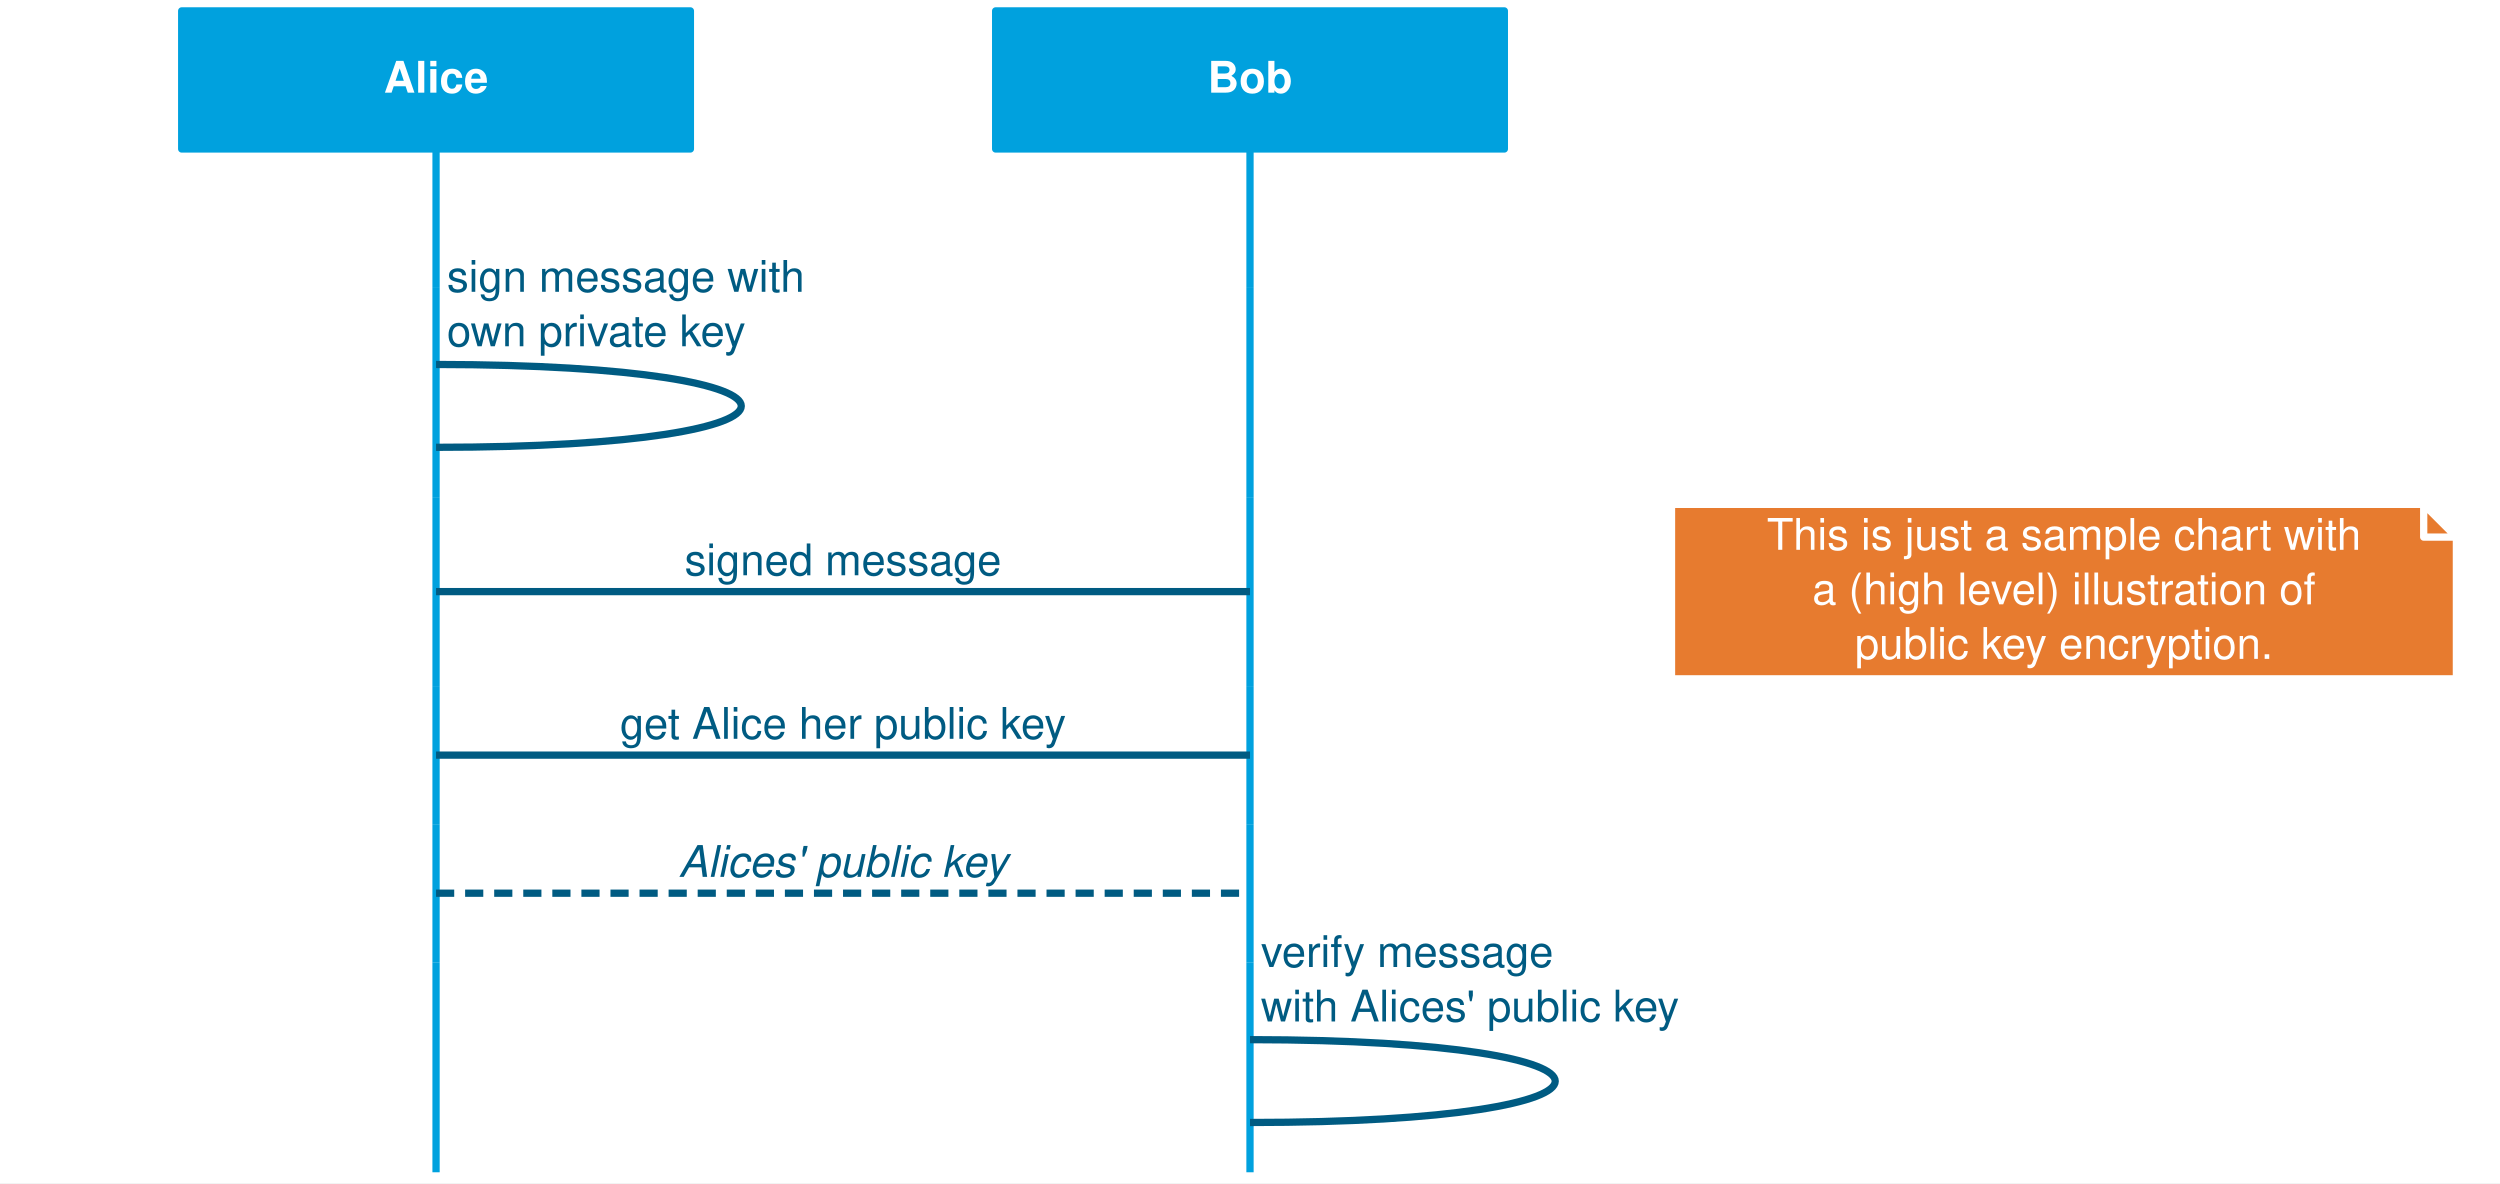
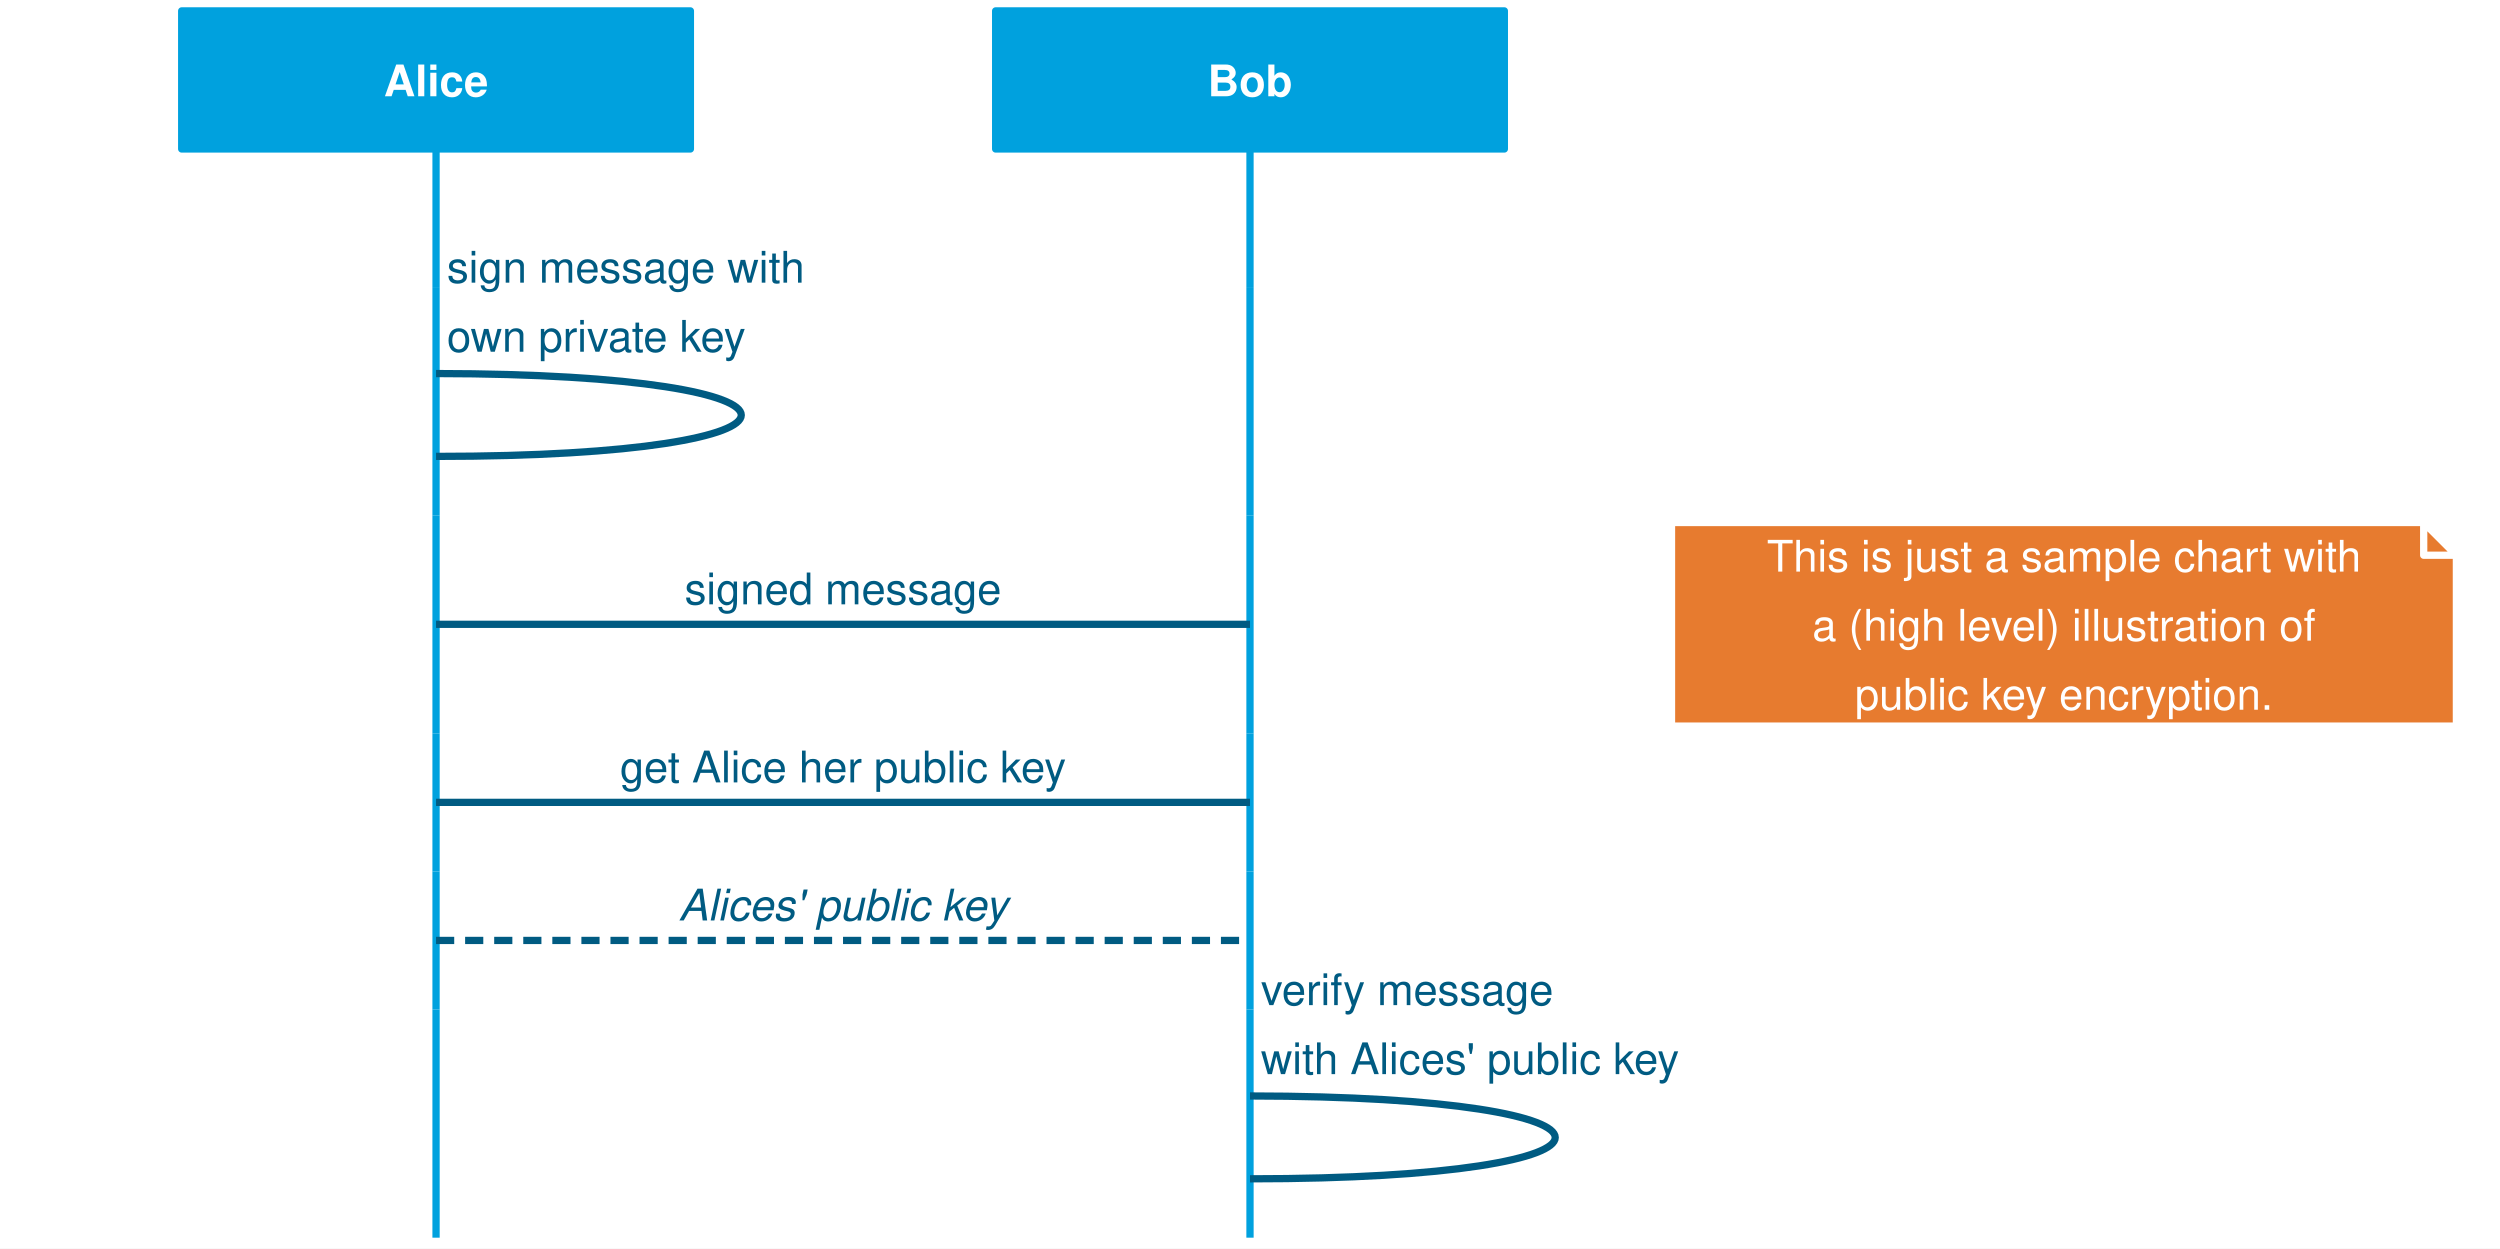
- <svg xmlns="http://www.w3.org/2000/svg" version="1.1" id="mscgenjsreplaceme" class="mscgenjsreplaceme" width="688" height="325.613" viewBox="0 0 688 325.613">
+ <svg xmlns="http://www.w3.org/2000/svg" version="1.1" id="mscgenjsreplaceme" class="mscgenjsreplaceme" width="688" height="343.613" viewBox="0 0 688 343.613">
  <defs>
    <style type="text/css">svg.mscgenjsreplaceme{font-family:Helvetica,sans-serif;font-size:12px;font-weight:normal;font-style:normal;text-decoration:none;background-color:white;stroke:black;stroke-width:2}.mscgenjsreplaceme path, .mscgenjsreplaceme rect{fill:none}.mscgenjsreplaceme .label-text-background{fill:white;stroke:white;stroke-width:0}.mscgenjsreplaceme .bglayer{fill:white;stroke:white;stroke-width:0}.mscgenjsreplaceme line{}.mscgenjsreplaceme .return, .mscgenjsreplaceme .comment{stroke-dasharray:5,3}.mscgenjsreplaceme .inline_expression_divider{stroke-dasharray:10,5}.mscgenjsreplaceme text{color:inherit;stroke:none;text-anchor:middle}.mscgenjsreplaceme text.anchor-start{text-anchor:start}.mscgenjsreplaceme .arrow-marker{overflow:visible}.mscgenjsreplaceme .arrow-style{stroke-width:1}.mscgenjsreplaceme .arcrow, .mscgenjsreplaceme .arcrowomit, .mscgenjsreplaceme .emphasised{stroke-linecap:butt}.mscgenjsreplaceme .arcrowomit{stroke-dasharray:2,2}.mscgenjsreplaceme .box, .mscgenjsreplaceme .entity{fill:white;stroke-linejoin:round}.mscgenjsreplaceme .inherit{stroke:inherit;color:inherit}.mscgenjsreplaceme .inherit-fill{fill:inherit}.mscgenjsreplaceme .watermark{font-size:48pt;font-weight:bold;opacity:0.14}.mscgenjsreplaceme text.entity-text{font-weight:bold;}.mscgenjsreplaceme text.return-text{font-style:italic}.mscgenjsreplaceme path.note{fill:#FFFFCC}.mscgenjsreplaceme rect.label-text-background{opacity:0.9}.mscgenjsreplaceme line.comment,.mscgenjsreplaceme rect.inline_expression,.mscgenjsreplaceme .inline_expression_divider,.mscgenjsreplaceme .inline_expression_label{stroke:grey}</style>
    <marker orient="auto" id="mscgenjsreplacemecallback-#005B82" class="arrow-marker" viewBox="0 0 10 10" refX="9" refY="3" markerUnits="strokeWidth" markerWidth="10" markerHeight="10">
      <path d="M 1,1 l 8,2 l-8,2" class="arrow-style" style="stroke-dasharray:100,1;stroke:#005B82" />
    </marker>
    <marker orient="auto" id="mscgenjsreplacemecallback-l-#005B82" class="arrow-marker" viewBox="0 0 10 10" refX="9" refY="3" markerUnits="strokeWidth" markerWidth="10" markerHeight="10">
      <path d="M17,1 l-8,2 l 8,2" class="arrow-style" style="stroke-dasharray:100,1;stroke:#005B82" />
    </marker>
    <marker orient="auto" id="mscgenjsreplacememethod-#005B82" class="arrow-marker" viewBox="0 0 10 10" refX="9" refY="3" markerUnits="strokeWidth" markerWidth="10" markerHeight="10">
      <polygon points="1,1  9,3  1,5" class="arrow-style" stroke="#005B82" fill="#005B82" />
    </marker>
    <marker orient="auto" id="mscgenjsreplacememethod-l-#005B82" class="arrow-marker" viewBox="0 0 10 10" refX="9" refY="3" markerUnits="strokeWidth" markerWidth="10" markerHeight="10">
      <polygon points="17,1 9,3 17,5" class="arrow-style" stroke="#005B82" fill="#005B82" />
    </marker>
  </defs>
  <g id="mscgenjsreplaceme_body" transform="translate(50,3) scale(1,1)">
    <g id="mscgenjsreplaceme_background">
-       <rect width="688" height="325.61" x="-50" y="-3" class="bglayer" />
+       <rect width="688" height="343.61" x="-50" y="-3" class="bglayer" />
    </g>
    <g id="mscgenjsreplaceme_arcspans" />
    <g id="mscgenjsreplaceme_lifelines">
      <line x1="70" y1="38" x2="70" y2="76" class="arcrow" style="stroke:#00A1DE;" />
      <line x1="294" y1="38" x2="294" y2="76" class="arcrow" style="stroke:#00A1DE;" />
      <line x1="518" y1="38" x2="518" y2="76" class="arcrow" style="stroke:transparent;" />
-       <line x1="70" y1="76" x2="70" y2="133.81" class="arcrow" style="stroke:#00A1DE;" />
-       <line x1="294" y1="76" x2="294" y2="133.81" class="arcrow" style="stroke:#00A1DE;" />
-       <line x1="518" y1="76" x2="518" y2="133.81" class="arcrow" style="stroke:transparent;" />
-       <line x1="70" y1="133.81" x2="70" y2="185.81" class="arcrow" style="stroke:#00A1DE;" />
-       <line x1="294" y1="133.81" x2="294" y2="185.81" class="arcrow" style="stroke:#00A1DE;" />
-       <line x1="518" y1="133.81" x2="518" y2="185.81" class="arcrow" style="stroke:transparent;" />
-       <line x1="70" y1="185.81" x2="70" y2="223.81" class="arcrow" style="stroke:#00A1DE;" />
-       <line x1="294" y1="185.81" x2="294" y2="223.81" class="arcrow" style="stroke:#00A1DE;" />
-       <line x1="518" y1="185.81" x2="518" y2="223.81" class="arcrow" style="stroke:transparent;" />
-       <line x1="70" y1="223.81" x2="70" y2="261.81" class="arcrow" style="stroke:#00A1DE;" />
-       <line x1="294" y1="223.81" x2="294" y2="261.81" class="arcrow" style="stroke:#00A1DE;" />
-       <line x1="518" y1="223.81" x2="518" y2="261.81" class="arcrow" style="stroke:transparent;" />
-       <line x1="70" y1="261.81" x2="70" y2="319.61" class="arcrow" style="stroke:#00A1DE;" />
-       <line x1="294" y1="261.81" x2="294" y2="319.61" class="arcrow" style="stroke:#00A1DE;" />
-       <line x1="518" y1="261.81" x2="518" y2="319.61" class="arcrow" style="stroke:transparent;" />
+       <line x1="70" y1="76" x2="70" y2="138.81" class="arcrow" style="stroke:#00A1DE;" />
+       <line x1="294" y1="76" x2="294" y2="138.81" class="arcrow" style="stroke:#00A1DE;" />
+       <line x1="518" y1="76" x2="518" y2="138.81" class="arcrow" style="stroke:transparent;" />
+       <line x1="70" y1="138.81" x2="70" y2="198.81" class="arcrow" style="stroke:#00A1DE;" />
+       <line x1="294" y1="138.81" x2="294" y2="198.81" class="arcrow" style="stroke:#00A1DE;" />
+       <line x1="518" y1="138.81" x2="518" y2="198.81" class="arcrow" style="stroke:transparent;" />
+       <line x1="70" y1="198.81" x2="70" y2="236.81" class="arcrow" style="stroke:#00A1DE;" />
+       <line x1="294" y1="198.81" x2="294" y2="236.81" class="arcrow" style="stroke:#00A1DE;" />
+       <line x1="518" y1="198.81" x2="518" y2="236.81" class="arcrow" style="stroke:transparent;" />
+       <line x1="70" y1="236.81" x2="70" y2="274.81" class="arcrow" style="stroke:#00A1DE;" />
+       <line x1="294" y1="236.81" x2="294" y2="274.81" class="arcrow" style="stroke:#00A1DE;" />
+       <line x1="518" y1="236.81" x2="518" y2="274.81" class="arcrow" style="stroke:transparent;" />
+       <line x1="70" y1="274.81" x2="70" y2="337.61" class="arcrow" style="stroke:#00A1DE;" />
+       <line x1="294" y1="274.81" x2="294" y2="337.61" class="arcrow" style="stroke:#00A1DE;" />
+       <line x1="518" y1="274.81" x2="518" y2="337.61" class="arcrow" style="stroke:transparent;" />
    </g>
    <g id="mscgenjsreplaceme_sequence">
      <g>
        <g>
          <rect width="140" height="38" class="entity" style="fill:#00A1DE;stroke:#00A1DE;" />
          <g>
-             <text x="70" y="22.5" class="entity-text " style="fill:white;">
+             <text x="70" y="23.5" class="entity-text " style="fill:white;">
              <tspan>Alice</tspan>
            </text>
          </g>
        </g>
        <g>
          <rect width="140" height="38" x="224" class="entity" style="fill:#00A1DE;stroke:#00A1DE;" />
          <g>
-             <text x="294" y="22.5" class="entity-text " style="fill:white;">
+             <text x="294" y="23.5" class="entity-text " style="fill:white;">
              <tspan>Bob</tspan>
            </text>
          </g>
        </g>
        <g>
          <rect width="140" height="38" x="448" class="entity" style="stroke:transparent;" />
          <g>
-             <text x="518" y="22.5" class="entity-text ">
+             <text x="518" y="23.5" class="entity-text ">
              <tspan> </tspan>
            </text>
          </g>
        </g>
      </g>
      <g>
-         <path d="M70,97.3 C182,97.4 182,120.1 70,120.1 " class="arc directional method" style="stroke:#005B82" marker-end="url(#mscgenjsreplacememethod-#005B82)" />
+         <path d="M70,99.8 C182,99.9 182,122.6 70,122.6 " class="arc directional method" style="stroke:#005B82" marker-end="url(#mscgenjsreplacememethod-#005B82)" />
        <g>
-           <rect width="98.7" height="14" x="73" y="66.3" class="label-text-background" />
-           <text x="73" y="77.3" class="directional-text method-text anchor-start " style="fill:#005B82;">
+           <rect width="98.72" height="14.02" x="73" y="63.8" class="label-text-background" />
+           <text x="73" y="74.8" class="directional-text method-text anchor-start " style="fill:#005B82;">
            <tspan>sign message with</tspan>
          </text>
-           <rect width="83.36" height="14" x="73" y="81.3" class="label-text-background" />
-           <text x="73" y="92.3" class="directional-text method-text anchor-start " style="fill:#005B82;">
+           <rect width="83.38" height="14.02" x="73" y="82.8" class="label-text-background" />
+           <text x="73" y="93.8" class="directional-text method-text anchor-start " style="fill:#005B82;">
            <tspan>own private key</tspan>
          </text>
        </g>
      </g>
      <g>
-         <line x1="70" y1="159.81" x2="294" y2="159.81" class="arc directional method" style="stroke:#005B82" marker-end="url(#mscgenjsreplacememethod-#005B82)" />
+         <line x1="70" y1="168.81" x2="294" y2="168.81" class="arc directional method" style="stroke:#005B82" marker-end="url(#mscgenjsreplacememethod-#005B82)" />
        <g>
-           <rect width="87.38" height="14" x="138.3" y="144.3" class="label-text-background" />
-           <text x="182" y="155.31" class="directional-text method-text " style="fill:#005B82;">
+           <rect width="87.41" height="14.02" x="138.3" y="152.3" class="label-text-background" />
+           <text x="182" y="163.31" class="directional-text method-text " style="fill:#005B82;">
            <tspan>signed message</tspan>
          </text>
        </g>
      </g>
      <g>
-         <line x1="294" y1="204.81" x2="70" y2="204.81" class="arc directional method" style="stroke:#005B82" marker-end="url(#mscgenjsreplacememethod-#005B82)" />
+         <line x1="294" y1="217.81" x2="70" y2="217.81" class="arc directional method" style="stroke:#005B82" marker-end="url(#mscgenjsreplacememethod-#005B82)" />
        <g>
-           <rect width="123.39" height="14" x="120.3" y="189.3" class="label-text-background" />
-           <text x="182" y="200.31" class="directional-text method-text " style="fill:#005B82;">
+           <rect width="123.41" height="14.02" x="120.3" y="201.3" class="label-text-background" />
+           <text x="182" y="212.31" class="directional-text method-text " style="fill:#005B82;">
            <tspan>get Alice her public key</tspan>
          </text>
        </g>
      </g>
      <g>
-         <line x1="70" y1="242.81" x2="294" y2="242.81" class="arc directional return" style="stroke:#005B82" marker-end="url(#mscgenjsreplacemecallback-#005B82)" />
+         <line x1="70" y1="255.81" x2="294" y2="255.81" class="arc directional return" style="stroke:#005B82" marker-end="url(#mscgenjsreplacemecallback-#005B82)" />
        <g>
-           <rect width="92.17" height="14" x="136.5" y="227.3" class="label-text-background" />
-           <text x="182" y="238.31" class="directional-text return-text " style="fill:#005B82;">
+           <rect width="92.19" height="14.02" x="136.5" y="239.3" class="label-text-background" />
+           <text x="182" y="250.31" class="directional-text return-text " style="fill:#005B82;">
            <tspan>Alices' public key</tspan>
          </text>
        </g>
      </g>
      <g>
-         <path d="M294,283.11 C406,283.21 406,305.91 294,305.91 " class="arc directional method" style="stroke:#005B82" marker-end="url(#mscgenjsreplacememethod-#005B82)" />
+         <path d="M294,298.61 C406,298.71 406,321.41 294,321.41 " class="arc directional method" style="stroke:#005B82" marker-end="url(#mscgenjsreplacememethod-#005B82)" />
        <g>
-           <rect width="80.69" height="14" x="297" y="252.11" class="label-text-background" />
-           <text x="297" y="263.11" class="directional-text method-text anchor-start " style="fill:#005B82;">
+           <rect width="80.7" height="14.02" x="297" y="262.61" class="label-text-background" />
+           <text x="297" y="273.61" class="directional-text method-text anchor-start " style="fill:#005B82;">
            <tspan>verify message</tspan>
          </text>
-           <rect width="115.66" height="14" x="297" y="267.11" class="label-text-background" />
-           <text x="297" y="278.11" class="directional-text method-text anchor-start " style="fill:#005B82;">
+           <rect width="115.67" height="14.02" x="297" y="281.61" class="label-text-background" />
+           <text x="297" y="292.61" class="directional-text method-text anchor-start " style="fill:#005B82;">
            <tspan>with Alices' public key</tspan>
          </text>
        </g>
      </g>
    </g>
    <g id="mscgenjsreplaceme_notes">
      <g>
-         <path d="M410,135.81 l207,0 l0,9 l9,0 m-9,-9 l9,9 l0,39 l-216,0 l0,-48 z" class="box note" style="fill:#E77B2F;stroke:white;" />
+         <path d="M410,140.8 l207,0 l0,9 l9,0 m-9,-9 l9,9 l0,47.02 l-216,0 l0,-56.02 z" class="box note" style="fill:#E77B2F;stroke:white;" />
        <g>
-           <text x="518" y="148.31" class="box-text note-text " style="fill:white;">
+           <text x="518" y="154.31" class="box-text note-text " style="fill:white;">
            <tspan>This is just a sample chart with</tspan>
          </text>
-           <text x="518" y="163.31" class="box-text note-text " style="fill:white;">
+           <text x="518" y="173.31" class="box-text note-text " style="fill:white;">
            <tspan>a (high level) illustration of</tspan>
          </text>
-           <text x="518" y="178.31" class="box-text note-text " style="fill:white;">
+           <text x="518" y="192.31" class="box-text note-text " style="fill:white;">
            <tspan>public key encryption.</tspan>
          </text>
        </g>
      </g>
    </g>
    <g id="mscgenjsreplaceme_watermark" />
  </g>
</svg>
